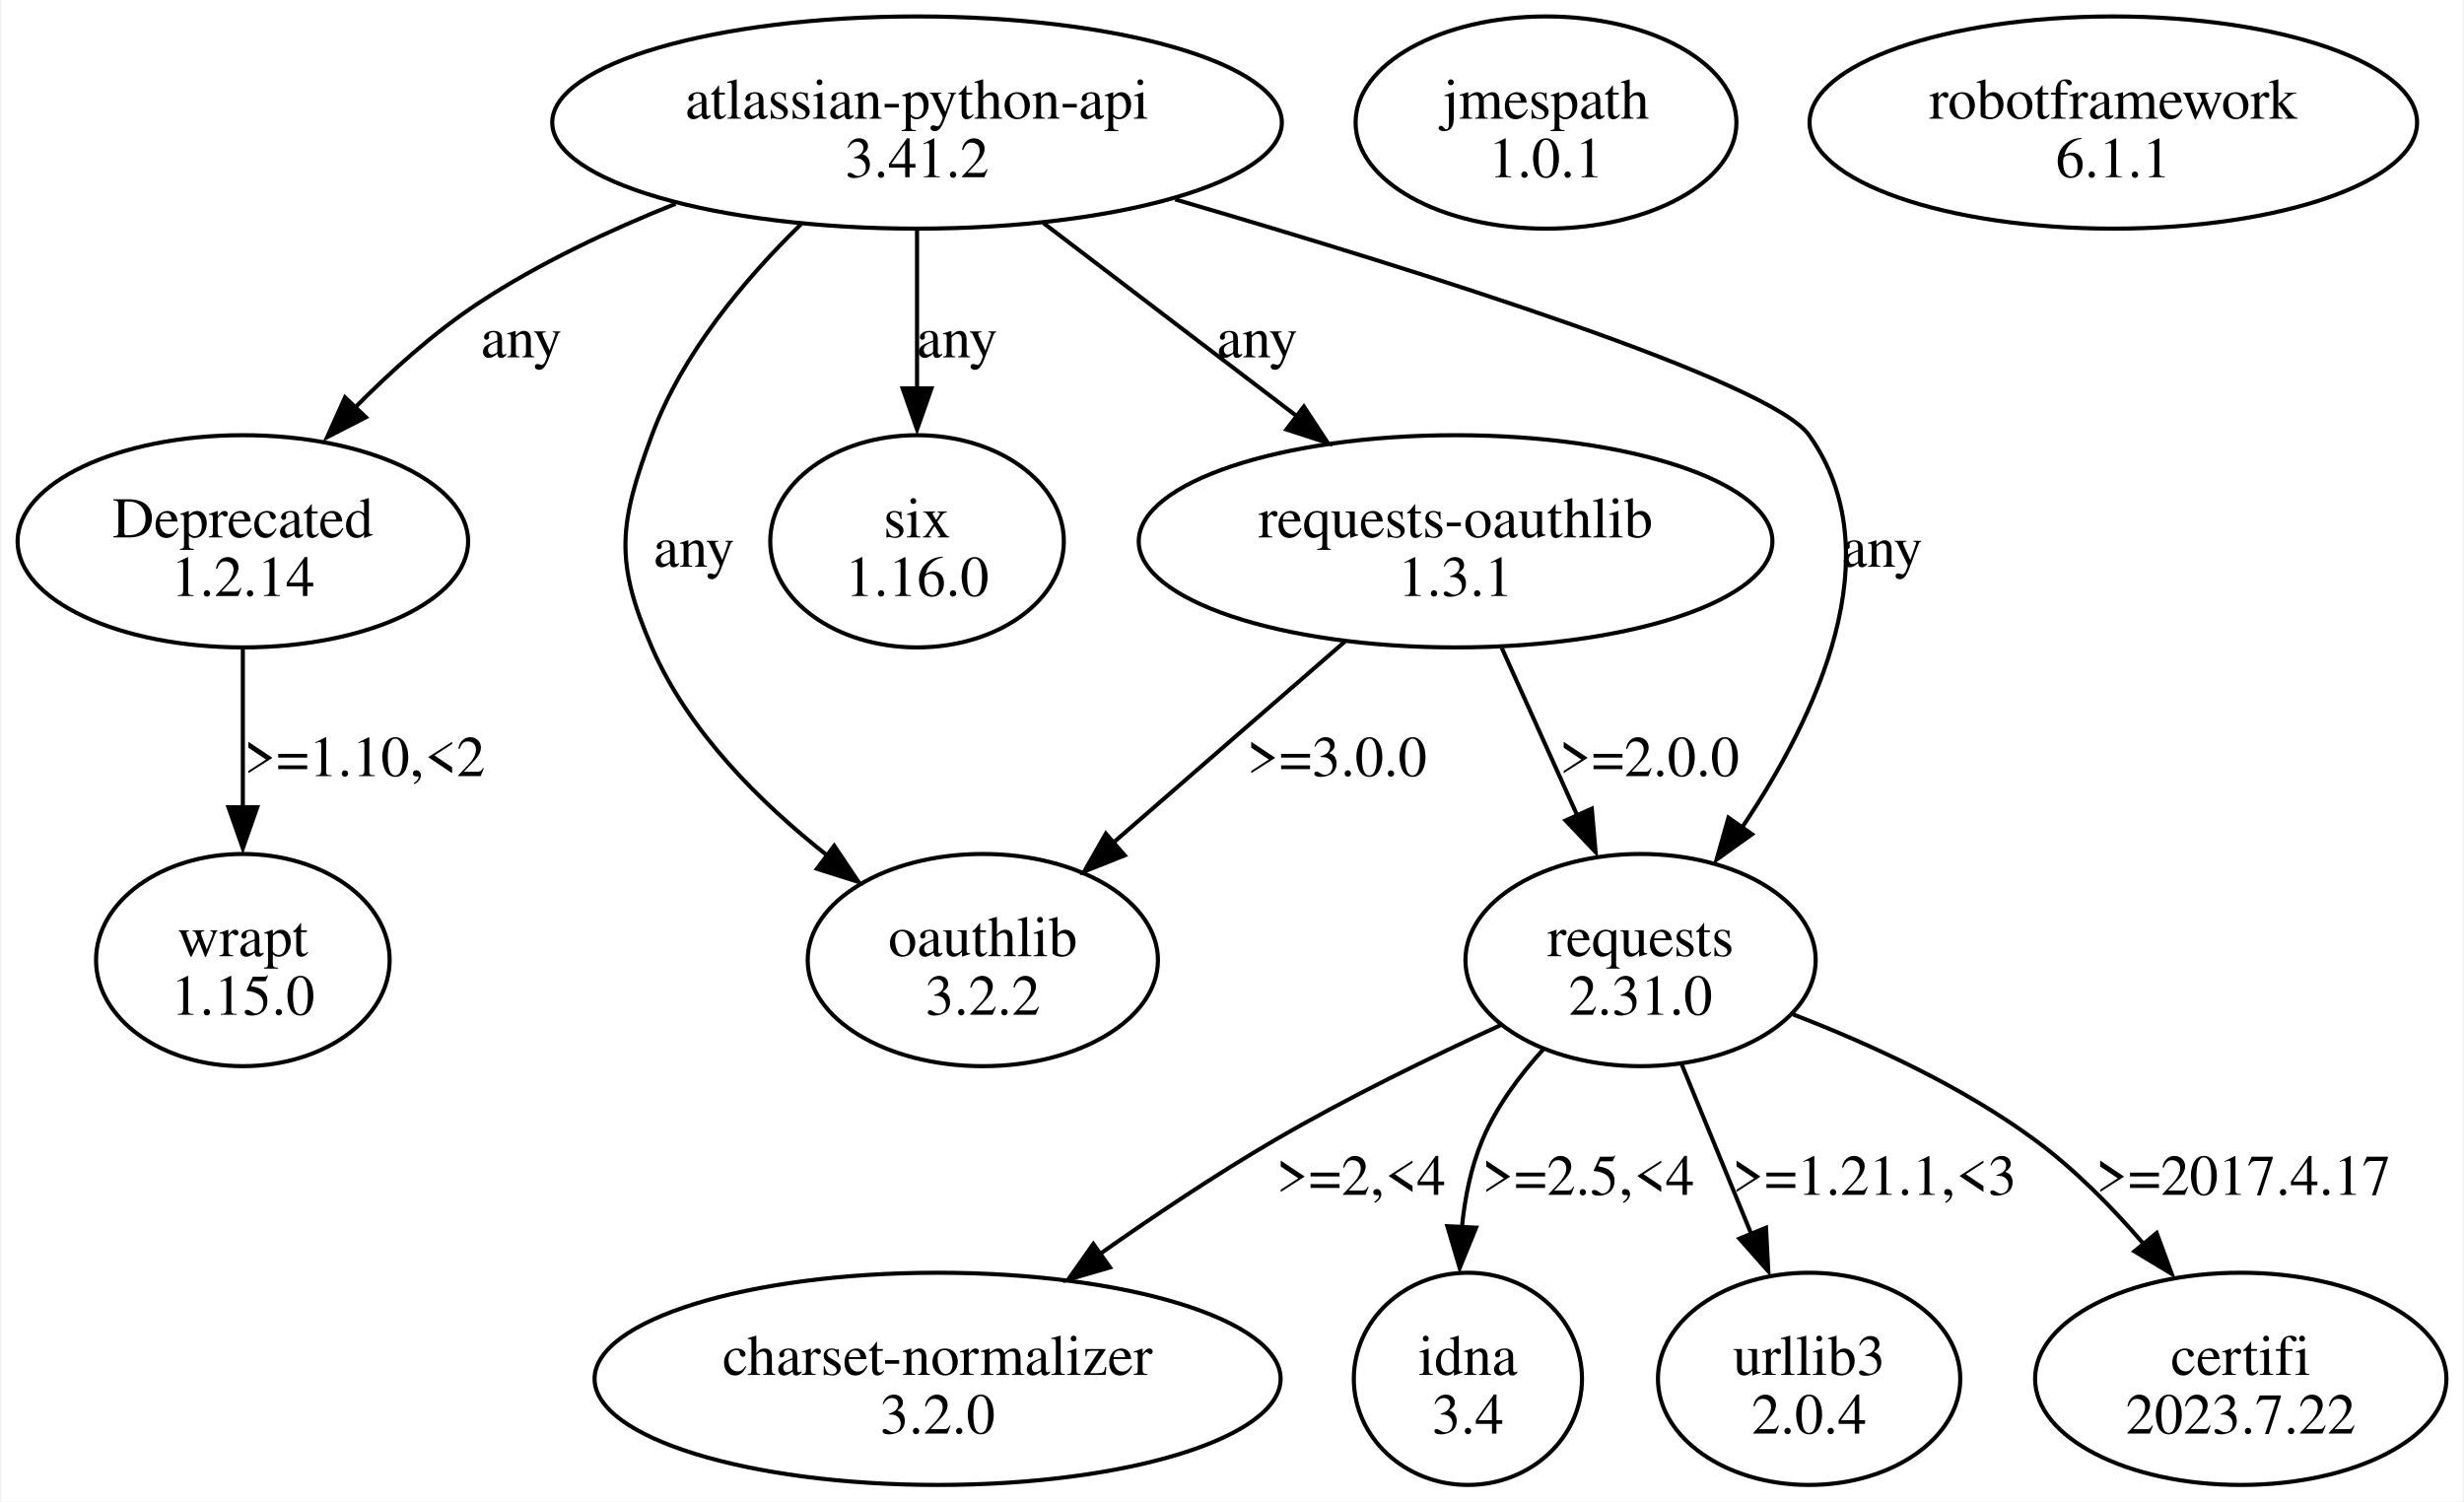
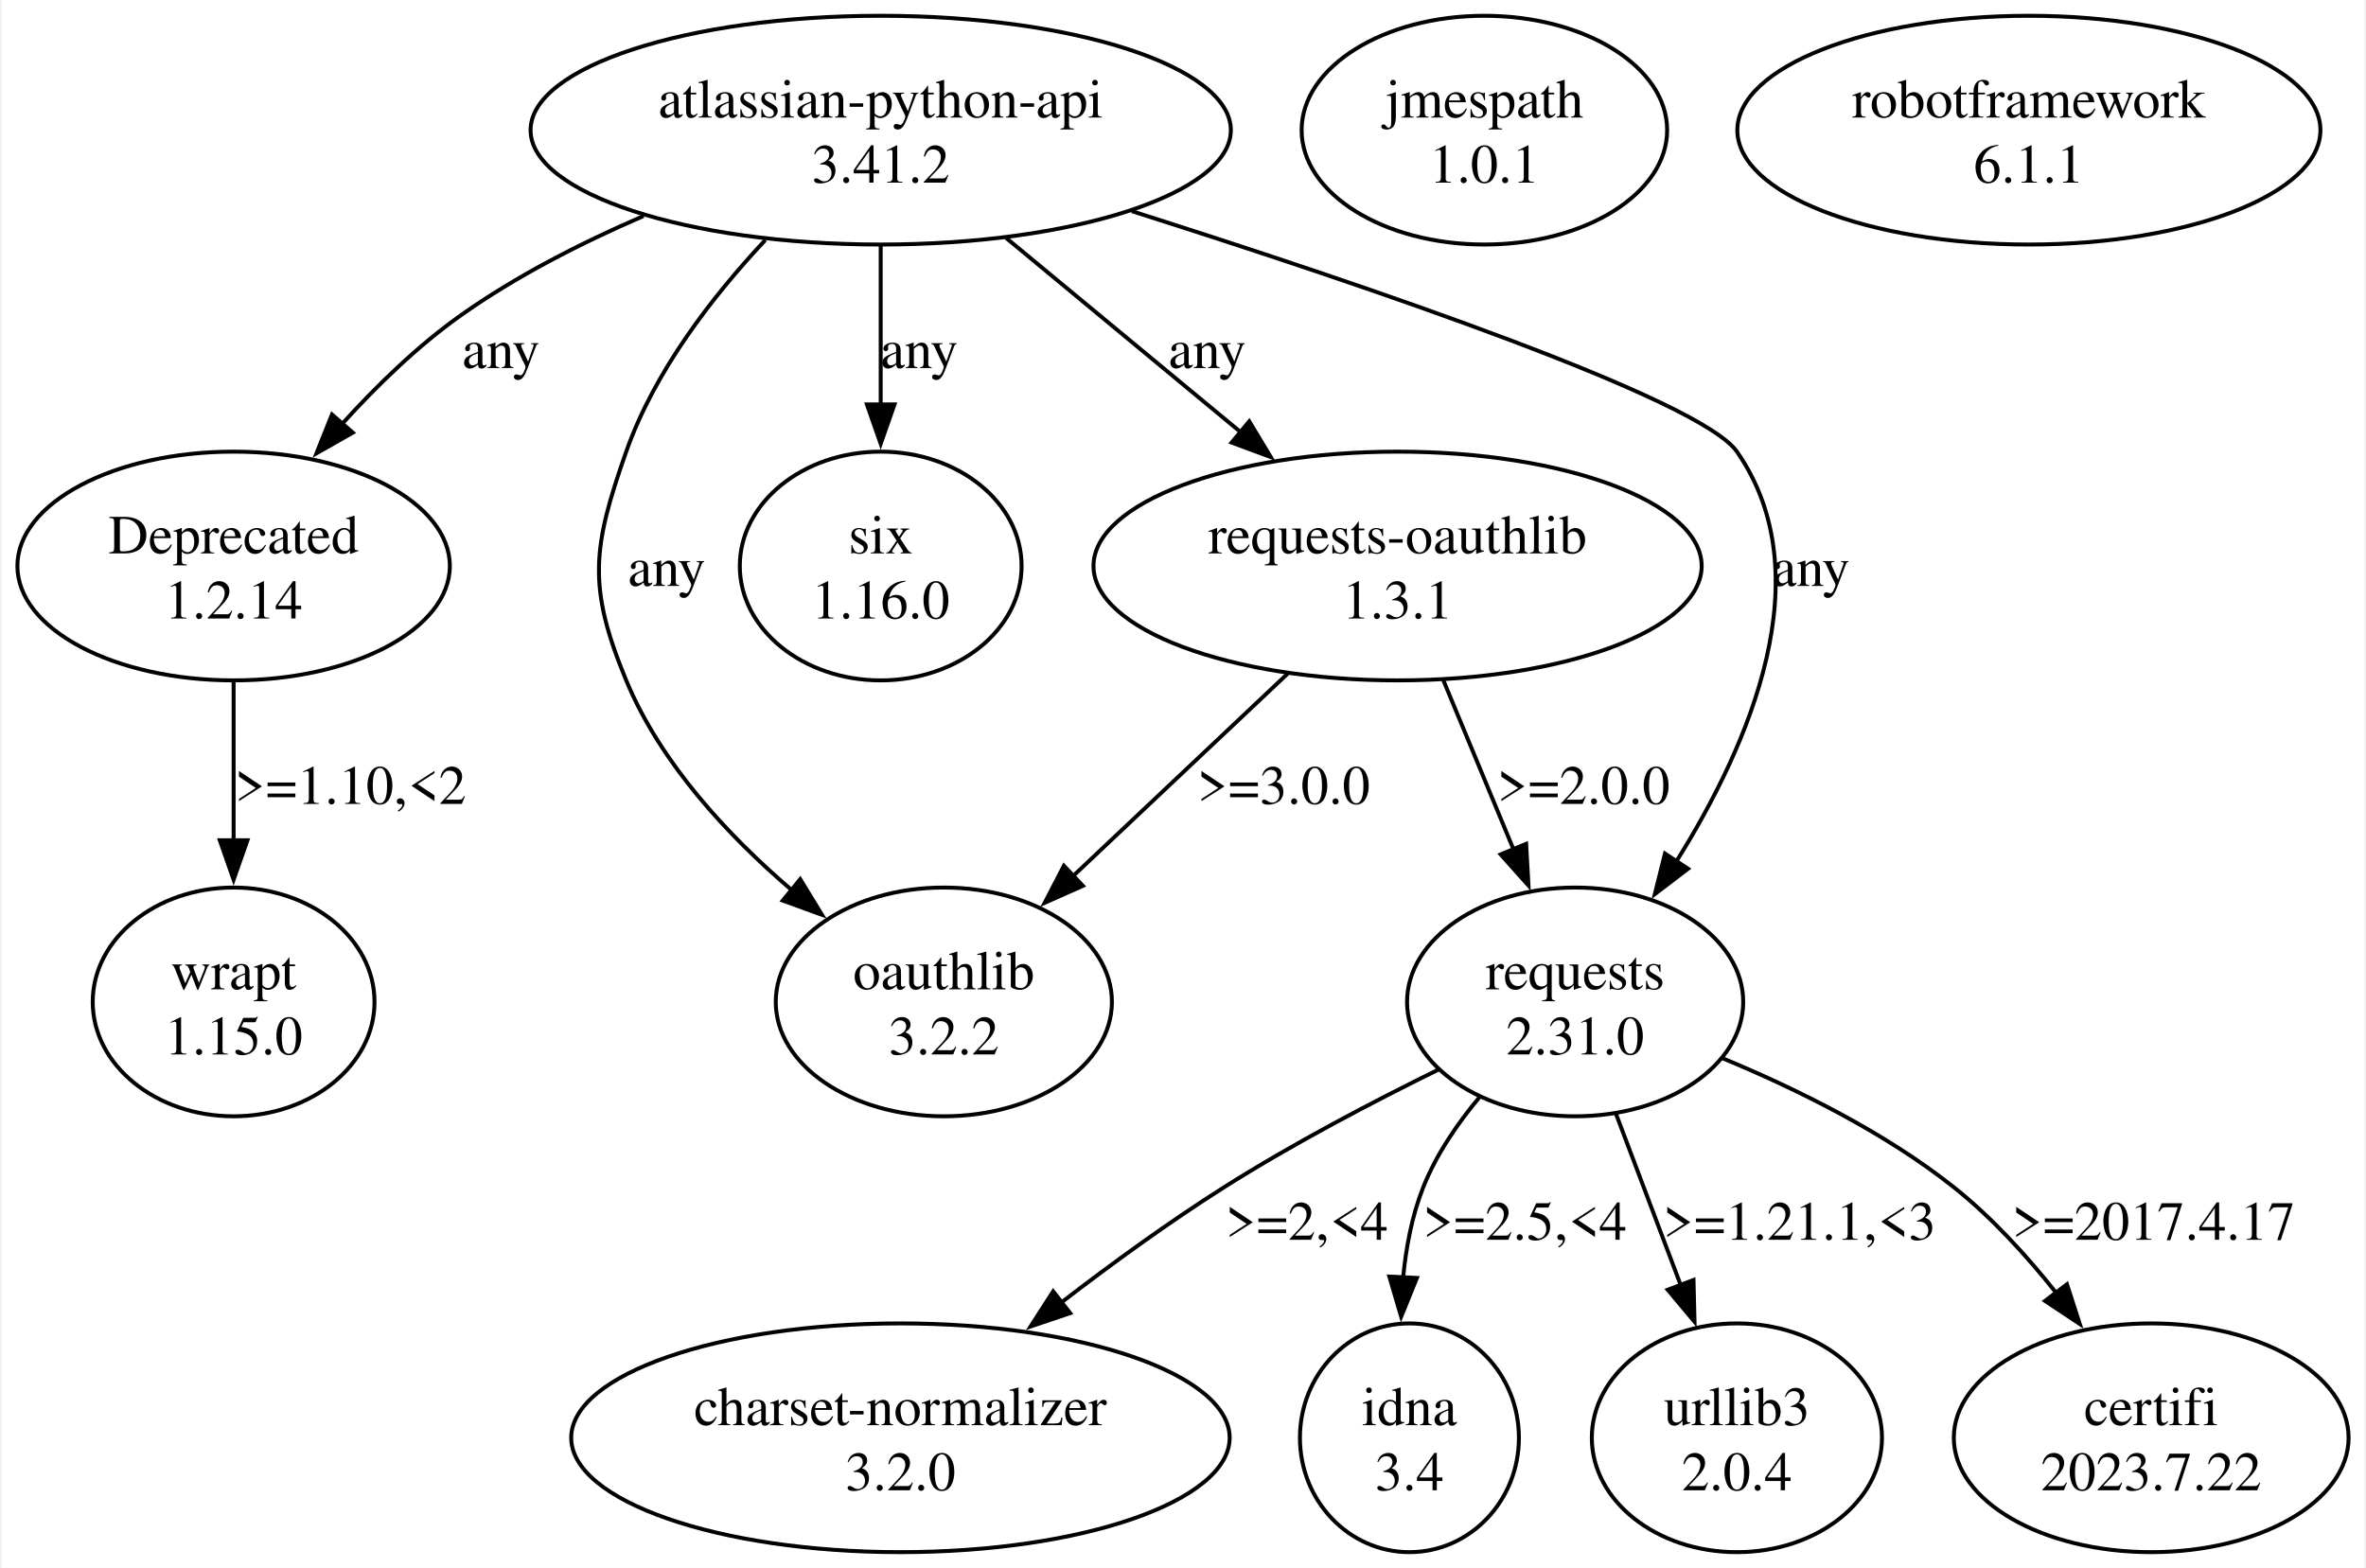
- <svg xmlns="http://www.w3.org/2000/svg" width="599pt" height="365pt" viewBox="0.00 0.00 598.83 365.23">
-   <g id="graph0" class="graph" transform="scale(1 1) rotate(0) translate(4 361.23)">
-     <polygon fill="white" stroke="none" points="-4,4 -4,-361.23 594.83,-361.23 594.83,4 -4,4" />
+ <svg xmlns="http://www.w3.org/2000/svg" width="599pt" height="397pt" viewBox="0.00 0.00 598.83 397.43">
+   <g id="graph0" class="graph" transform="scale(1 1) rotate(0) translate(4 393.43)">
+     <polygon fill="white" stroke="none" points="-4,4 -4,-393.43 594.83,-393.43 594.83,4 -4,4" />
    <g id="node1" class="node">
-       <ellipse fill="none" stroke="black" cx="218.8" cy="-331.42" rx="88.74" ry="25.81" />
-       <text text-anchor="middle" x="218.8" y="-332.37" font-family="Times,serif" font-size="14.00">atlassian-python-api</text>
-       <text text-anchor="middle" x="218.8" y="-318.12" font-family="Times,serif" font-size="14.00">3.41.2</text>
+       <ellipse fill="none" stroke="black" cx="218.8" cy="-360.44" rx="88.74" ry="28.99" />
+       <text text-anchor="middle" x="218.8" y="-363.64" font-family="Times,serif" font-size="14.00">atlassian-python-api</text>
+       <text text-anchor="middle" x="218.8" y="-347.14" font-family="Times,serif" font-size="14.00">3.41.2</text>
    </g>
    <g id="node2" class="node">
-       <ellipse fill="none" stroke="black" cx="54.8" cy="-229.55" rx="54.8" ry="25.81" />
-       <text text-anchor="middle" x="54.8" y="-230.5" font-family="Times,serif" font-size="14.00">Deprecated</text>
-       <text text-anchor="middle" x="54.8" y="-216.25" font-family="Times,serif" font-size="14.00">1.2.14</text>
+       <ellipse fill="none" stroke="black" cx="54.8" cy="-249.96" rx="54.8" ry="28.99" />
+       <text text-anchor="middle" x="54.8" y="-253.16" font-family="Times,serif" font-size="14.00">Deprecated</text>
+       <text text-anchor="middle" x="54.8" y="-236.66" font-family="Times,serif" font-size="14.00">1.2.14</text>
    </g>
    <g id="edge1" class="edge">
-       <path fill="none" stroke="black" d="M160.05,-311.65C143.92,-305.22 126.87,-297.19 112.3,-287.61 101.4,-280.43 90.84,-270.96 81.81,-261.8" />
-       <polygon fill="black" stroke="black" points="84.73,-259.73 75.31,-254.89 79.65,-264.56 84.73,-259.73" />
-       <text text-anchor="middle" x="122.55" y="-274.31" font-family="Times,serif" font-size="14.00">any</text>
+       <path fill="none" stroke="black" d="M158.69,-338.68C142.88,-331.86 126.34,-323.42 112.3,-313.45 101.42,-305.73 91.05,-295.65 82.18,-285.86" />
+       <polygon fill="black" stroke="black" points="85.01,-283.77 75.8,-278.53 79.73,-288.37 85.01,-283.77" />
+       <text text-anchor="middle" x="122.55" y="-300.15" font-family="Times,serif" font-size="14.00">any</text>
    </g>
    <g id="node3" class="node">
-       <ellipse fill="none" stroke="black" cx="394.8" cy="-127.68" rx="42.6" ry="25.81" />
-       <text text-anchor="middle" x="394.8" y="-128.63" font-family="Times,serif" font-size="14.00">requests</text>
-       <text text-anchor="middle" x="394.8" y="-114.38" font-family="Times,serif" font-size="14.00">2.31.0</text>
+       <ellipse fill="none" stroke="black" cx="394.8" cy="-139.47" rx="42.6" ry="28.99" />
+       <text text-anchor="middle" x="394.8" y="-142.67" font-family="Times,serif" font-size="14.00">requests</text>
+       <text text-anchor="middle" x="394.8" y="-126.17" font-family="Times,serif" font-size="14.00">2.31.0</text>
    </g>
    <g id="edge2" class="edge">
-       <path fill="none" stroke="black" d="M281.58,-312.72C342.28,-294.99 426.45,-268.49 435.8,-255.36 456.28,-226.6 437.73,-187.06 419.43,-159.85" />
-       <polygon fill="black" stroke="black" points="421.91,-158.29 413.29,-152.12 416.18,-162.32 421.91,-158.29" />
-       <text text-anchor="middle" x="453.55" y="-223.37" font-family="Times,serif" font-size="14.00">any</text>
+       <path fill="none" stroke="black" d="M282.46,-339.9C343.12,-320.64 426.56,-292.22 435.8,-278.95 457.54,-247.7 439.07,-204.8 420.44,-175.07" />
+       <polygon fill="black" stroke="black" points="423.42,-173.23 415,-166.8 417.57,-177.08 423.42,-173.23" />
+       <text text-anchor="middle" x="454.55" y="-244.91" font-family="Times,serif" font-size="14.00">any</text>
    </g>
    <g id="node4" class="node">
-       <ellipse fill="none" stroke="black" cx="218.8" cy="-229.55" rx="35.71" ry="25.81" />
-       <text text-anchor="middle" x="218.8" y="-230.5" font-family="Times,serif" font-size="14.00">six</text>
-       <text text-anchor="middle" x="218.8" y="-216.25" font-family="Times,serif" font-size="14.00">1.16.0</text>
+       <ellipse fill="none" stroke="black" cx="218.8" cy="-249.96" rx="35.71" ry="28.99" />
+       <text text-anchor="middle" x="218.8" y="-253.16" font-family="Times,serif" font-size="14.00">six</text>
+       <text text-anchor="middle" x="218.8" y="-236.66" font-family="Times,serif" font-size="14.00">1.16.0</text>
    </g>
    <g id="edge3" class="edge">
-       <path fill="none" stroke="black" d="M218.8,-305.21C218.8,-293.51 218.8,-279.37 218.8,-266.56" />
-       <polygon fill="black" stroke="black" points="222.3,-266.74 218.8,-256.74 215.3,-266.74 222.3,-266.74" />
-       <text text-anchor="middle" x="228.55" y="-274.31" font-family="Times,serif" font-size="14.00">any</text>
+       <path fill="none" stroke="black" d="M218.8,-331.22C218.8,-318.89 218.8,-304.2 218.8,-290.78" />
+       <polygon fill="black" stroke="black" points="222.3,-290.93 218.8,-280.93 215.3,-290.93 222.3,-290.93" />
+       <text text-anchor="middle" x="228.55" y="-300.15" font-family="Times,serif" font-size="14.00">any</text>
    </g>
    <g id="node5" class="node">
-       <ellipse fill="none" stroke="black" cx="234.8" cy="-127.68" rx="42.6" ry="25.81" />
-       <text text-anchor="middle" x="234.8" y="-128.63" font-family="Times,serif" font-size="14.00">oauthlib</text>
-       <text text-anchor="middle" x="234.8" y="-114.38" font-family="Times,serif" font-size="14.00">3.2.2</text>
+       <ellipse fill="none" stroke="black" cx="234.8" cy="-139.47" rx="42.6" ry="28.99" />
+       <text text-anchor="middle" x="234.8" y="-142.67" font-family="Times,serif" font-size="14.00">oauthlib</text>
+       <text text-anchor="middle" x="234.8" y="-126.17" font-family="Times,serif" font-size="14.00">3.2.2</text>
    </g>
    <g id="edge4" class="edge">
-       <path fill="none" stroke="black" d="M190.61,-306.73C176.82,-293.27 161.65,-275.17 154.3,-255.36 146.33,-233.84 145.15,-224.78 154.3,-203.74 163.19,-183.29 180.7,-165.9 197.12,-153.01" />
-       <polygon fill="black" stroke="black" points="198.65,-155.49 204.56,-146.69 194.45,-149.89 198.65,-155.49" />
-       <text text-anchor="middle" x="164.55" y="-223.37" font-family="Times,serif" font-size="14.00">any</text>
+       <path fill="none" stroke="black" d="M189.56,-332.59C176.04,-318.18 161.42,-299.22 154.3,-278.95 145.76,-254.63 144.44,-244.77 154.3,-220.97 162.98,-200.01 180.05,-181.67 196.25,-167.81" />
+       <polygon fill="black" stroke="black" points="198.4,-170.58 203.93,-161.54 193.97,-165.16 198.4,-170.58" />
+       <text text-anchor="middle" x="164.55" y="-244.91" font-family="Times,serif" font-size="14.00">any</text>
    </g>
    <g id="node6" class="node">
-       <ellipse fill="none" stroke="black" cx="349.8" cy="-229.55" rx="77.07" ry="25.81" />
-       <text text-anchor="middle" x="349.8" y="-230.5" font-family="Times,serif" font-size="14.00">requests-oauthlib</text>
-       <text text-anchor="middle" x="349.8" y="-216.25" font-family="Times,serif" font-size="14.00">1.3.1</text>
+       <ellipse fill="none" stroke="black" cx="349.8" cy="-249.96" rx="77.07" ry="28.99" />
+       <text text-anchor="middle" x="349.8" y="-253.16" font-family="Times,serif" font-size="14.00">requests-oauthlib</text>
+       <text text-anchor="middle" x="349.8" y="-236.66" font-family="Times,serif" font-size="14.00">1.3.1</text>
    </g>
    <g id="edge5" class="edge">
-       <path fill="none" stroke="black" d="M249.51,-307C267.88,-293 291.38,-275.09 311.01,-260.12" />
-       <polygon fill="black" stroke="black" points="312.9,-262.32 318.73,-253.47 308.66,-256.75 312.9,-262.32" />
-       <text text-anchor="middle" x="301.55" y="-274.31" font-family="Times,serif" font-size="14.00">any</text>
+       <path fill="none" stroke="black" d="M250.51,-333.18C268.42,-318.35 290.98,-299.67 310.06,-283.87" />
+       <polygon fill="black" stroke="black" points="312.2,-286.64 317.67,-277.57 307.73,-281.25 312.2,-286.64" />
+       <text text-anchor="middle" x="301.55" y="-300.15" font-family="Times,serif" font-size="14.00">any</text>
    </g>
    <g id="node11" class="node">
-       <ellipse fill="none" stroke="black" cx="54.8" cy="-127.68" rx="35.71" ry="25.81" />
-       <text text-anchor="middle" x="54.8" y="-128.63" font-family="Times,serif" font-size="14.00">wrapt</text>
-       <text text-anchor="middle" x="54.8" y="-114.38" font-family="Times,serif" font-size="14.00">1.15.0</text>
+       <ellipse fill="none" stroke="black" cx="54.8" cy="-139.47" rx="35.71" ry="28.99" />
+       <text text-anchor="middle" x="54.8" y="-142.67" font-family="Times,serif" font-size="14.00">wrapt</text>
+       <text text-anchor="middle" x="54.8" y="-126.17" font-family="Times,serif" font-size="14.00">1.15.0</text>
    </g>
    <g id="edge12" class="edge">
-       <path fill="none" stroke="black" d="M54.8,-203.35C54.8,-191.64 54.8,-177.5 54.8,-164.69" />
-       <polygon fill="black" stroke="black" points="58.3,-164.87 54.8,-154.87 51.3,-164.87 58.3,-164.87" />
-       <text text-anchor="middle" x="84.43" y="-172.44" font-family="Times,serif" font-size="14.00">&gt;=1.10,&lt;2</text>
+       <path fill="none" stroke="black" d="M54.8,-220.74C54.8,-208.4 54.8,-193.72 54.8,-180.3" />
+       <polygon fill="black" stroke="black" points="58.3,-180.44 54.8,-170.44 51.3,-180.44 58.3,-180.44" />
+       <text text-anchor="middle" x="84.43" y="-189.67" font-family="Times,serif" font-size="14.00">&gt;=1.10,&lt;2</text>
    </g>
    <g id="node7" class="node">
-       <ellipse fill="none" stroke="black" cx="223.8" cy="-25.81" rx="83.44" ry="25.81" />
-       <text text-anchor="middle" x="223.8" y="-26.76" font-family="Times,serif" font-size="14.00">charset-normalizer</text>
-       <text text-anchor="middle" x="223.8" y="-12.51" font-family="Times,serif" font-size="14.00">3.2.0</text>
+       <ellipse fill="none" stroke="black" cx="223.8" cy="-28.99" rx="83.44" ry="28.99" />
+       <text text-anchor="middle" x="223.8" y="-32.19" font-family="Times,serif" font-size="14.00">charset-normalizer</text>
+       <text text-anchor="middle" x="223.8" y="-15.69" font-family="Times,serif" font-size="14.00">3.2.0</text>
    </g>
    <g id="edge8" class="edge">
-       <path fill="none" stroke="black" d="M360.76,-111.85C343.89,-104.12 323.42,-94.15 305.8,-83.87 291.56,-75.56 276.59,-65.55 263.39,-56.26" />
-       <polygon fill="black" stroke="black" points="265.74,-52.92 255.57,-49.96 261.68,-58.62 265.74,-52.92" />
-       <text text-anchor="middle" x="326.8" y="-70.57" font-family="Times,serif" font-size="14.00">&gt;=2,&lt;4</text>
+       <path fill="none" stroke="black" d="M360.22,-122.35C343.41,-114.08 323.14,-103.46 305.8,-92.48 291.92,-83.7 277.46,-73.19 264.62,-63.32" />
+       <polygon fill="black" stroke="black" points="266.82,-60.59 256.78,-57.2 262.51,-66.11 266.82,-60.59" />
+       <text text-anchor="middle" x="326.8" y="-79.18" font-family="Times,serif" font-size="14.00">&gt;=2,&lt;4</text>
    </g>
    <g id="node8" class="node">
-       <ellipse fill="none" stroke="black" cx="352.8" cy="-25.81" rx="27.75" ry="25.81" />
-       <text text-anchor="middle" x="352.8" y="-26.76" font-family="Times,serif" font-size="14.00">idna</text>
-       <text text-anchor="middle" x="352.8" y="-12.51" font-family="Times,serif" font-size="14.00">3.4</text>
+       <ellipse fill="none" stroke="black" cx="352.8" cy="-28.99" rx="27.75" ry="28.99" />
+       <text text-anchor="middle" x="352.8" y="-32.19" font-family="Times,serif" font-size="14.00">idna</text>
+       <text text-anchor="middle" x="352.8" y="-15.69" font-family="Times,serif" font-size="14.00">3.4</text>
    </g>
    <g id="edge9" class="edge">
-       <path fill="none" stroke="black" d="M371.21,-106.05C365.31,-99.58 359.7,-91.98 356.3,-83.87 353.52,-77.24 352.04,-69.8 351.33,-62.54" />
-       <polygon fill="black" stroke="black" points="354.79,-62.59 350.8,-52.78 347.8,-62.94 354.79,-62.59" />
-       <text text-anchor="middle" x="382.05" y="-70.57" font-family="Times,serif" font-size="14.00">&gt;=2.5,&lt;4</text>
+       <path fill="none" stroke="black" d="M370.77,-115.58C365.02,-108.73 359.59,-100.81 356.3,-92.48 353.46,-85.29 351.92,-77.26 351.19,-69.42" />
+       <polygon fill="black" stroke="black" points="354.7,-69.51 350.71,-59.69 347.71,-69.85 354.7,-69.51" />
+       <text text-anchor="middle" x="382.05" y="-79.18" font-family="Times,serif" font-size="14.00">&gt;=2.5,&lt;4</text>
    </g>
    <g id="node9" class="node">
-       <ellipse fill="none" stroke="black" cx="435.8" cy="-25.81" rx="36.77" ry="25.81" />
-       <text text-anchor="middle" x="435.8" y="-26.76" font-family="Times,serif" font-size="14.00">urllib3</text>
-       <text text-anchor="middle" x="435.8" y="-12.51" font-family="Times,serif" font-size="14.00">2.0.4</text>
+       <ellipse fill="none" stroke="black" cx="435.8" cy="-28.99" rx="36.77" ry="28.99" />
+       <text text-anchor="middle" x="435.8" y="-32.19" font-family="Times,serif" font-size="14.00">urllib3</text>
+       <text text-anchor="middle" x="435.8" y="-15.69" font-family="Times,serif" font-size="14.00">2.0.4</text>
    </g>
    <g id="edge10" class="edge">
-       <path fill="none" stroke="black" d="M404.83,-102.25C409.93,-89.82 416.21,-74.52 421.78,-60.95" />
-       <polygon fill="black" stroke="black" points="425.31,-62.57 425.87,-51.99 418.84,-59.91 425.31,-62.57" />
-       <text text-anchor="middle" x="451.68" y="-70.57" font-family="Times,serif" font-size="14.00">&gt;=1.21.1,&lt;3</text>
+       <path fill="none" stroke="black" d="M405.15,-111.1C410.14,-97.89 416.2,-81.85 421.62,-67.52" />
+       <polygon fill="black" stroke="black" points="424.8,-68.99 425.06,-58.4 418.26,-66.51 424.8,-68.99" />
+       <text text-anchor="middle" x="451.68" y="-79.18" font-family="Times,serif" font-size="14.00">&gt;=1.21.1,&lt;3</text>
    </g>
    <g id="node10" class="node">
-       <ellipse fill="none" stroke="black" cx="540.8" cy="-25.81" rx="50.03" ry="25.81" />
-       <text text-anchor="middle" x="540.8" y="-26.76" font-family="Times,serif" font-size="14.00">certifi</text>
-       <text text-anchor="middle" x="540.8" y="-12.51" font-family="Times,serif" font-size="14.00">2023.7.22</text>
+       <ellipse fill="none" stroke="black" cx="540.8" cy="-28.99" rx="50.03" ry="28.99" />
+       <text text-anchor="middle" x="540.8" y="-32.19" font-family="Times,serif" font-size="14.00">certifi</text>
+       <text text-anchor="middle" x="540.8" y="-15.69" font-family="Times,serif" font-size="14.00">2023.7.22</text>
    </g>
    <g id="edge11" class="edge">
-       <path fill="none" stroke="black" d="M431.91,-114.45C450.61,-107.25 473.03,-96.97 490.8,-83.87 500.36,-76.82 509.39,-67.66 517.08,-58.74" />
-       <polygon fill="black" stroke="black" points="520.34,-61.29 524.01,-51.35 514.94,-56.83 520.34,-61.29" />
-       <text text-anchor="middle" x="541.43" y="-70.57" font-family="Times,serif" font-size="14.00">&gt;=2017.4.17</text>
+       <path fill="none" stroke="black" d="M432.13,-125.2C450.89,-117.43 473.29,-106.39 490.8,-92.48 500.36,-84.88 509.26,-75.14 516.81,-65.61" />
+       <polygon fill="black" stroke="black" points="519.45,-67.91 522.7,-57.83 513.88,-63.69 519.45,-67.91" />
+       <text text-anchor="middle" x="541.43" y="-79.18" font-family="Times,serif" font-size="14.00">&gt;=2017.4.17</text>
    </g>
    <g id="edge7" class="edge">
-       <path fill="none" stroke="black" d="M361.04,-203.6C366.6,-191.27 373.4,-176.18 379.43,-162.79" />
-       <polygon fill="black" stroke="black" points="382.94,-164.51 383.86,-153.96 376.56,-161.64 382.94,-164.51" />
-       <text text-anchor="middle" x="396.93" y="-172.44" font-family="Times,serif" font-size="14.00">&gt;=2.0.0</text>
+       <path fill="none" stroke="black" d="M361.39,-221.02C366.83,-207.91 373.38,-192.1 379.25,-177.97" />
+       <polygon fill="black" stroke="black" points="382.38,-179.54 382.98,-168.96 375.92,-176.86 382.38,-179.54" />
+       <text text-anchor="middle" x="396.93" y="-189.67" font-family="Times,serif" font-size="14.00">&gt;=2.0.0</text>
    </g>
    <g id="edge6" class="edge">
-       <path fill="none" stroke="black" d="M322.84,-205.13C306.07,-190.57 284.41,-171.76 266.77,-156.44" />
-       <polygon fill="black" stroke="black" points="269.32,-153.15 259.48,-149.24 264.73,-158.44 269.32,-153.15" />
-       <text text-anchor="middle" x="320.93" y="-172.44" font-family="Times,serif" font-size="14.00">&gt;=3.0.0</text>
+       <path fill="none" stroke="black" d="M321.96,-222.7C305.51,-207.18 284.6,-187.45 267.38,-171.21" />
+       <polygon fill="black" stroke="black" points="270.04,-168.9 260.36,-164.59 265.23,-173.99 270.04,-168.9" />
+       <text text-anchor="middle" x="320.93" y="-189.67" font-family="Times,serif" font-size="14.00">&gt;=3.0.0</text>
    </g>
    <g id="node12" class="node">
-       <ellipse fill="none" stroke="black" cx="371.8" cy="-331.42" rx="46.32" ry="25.81" />
-       <text text-anchor="middle" x="371.8" y="-332.37" font-family="Times,serif" font-size="14.00">jmespath</text>
-       <text text-anchor="middle" x="371.8" y="-318.12" font-family="Times,serif" font-size="14.00">1.0.1</text>
+       <ellipse fill="none" stroke="black" cx="371.8" cy="-360.44" rx="46.32" ry="28.99" />
+       <text text-anchor="middle" x="371.8" y="-363.64" font-family="Times,serif" font-size="14.00">jmespath</text>
+       <text text-anchor="middle" x="371.8" y="-347.14" font-family="Times,serif" font-size="14.00">1.0.1</text>
    </g>
    <g id="node13" class="node">
-       <ellipse fill="none" stroke="black" cx="509.8" cy="-331.42" rx="73.89" ry="25.81" />
-       <text text-anchor="middle" x="509.8" y="-332.37" font-family="Times,serif" font-size="14.00">robotframework</text>
-       <text text-anchor="middle" x="509.8" y="-318.12" font-family="Times,serif" font-size="14.00">6.1.1</text>
+       <ellipse fill="none" stroke="black" cx="509.8" cy="-360.44" rx="73.89" ry="28.99" />
+       <text text-anchor="middle" x="509.8" y="-363.64" font-family="Times,serif" font-size="14.00">robotframework</text>
+       <text text-anchor="middle" x="509.8" y="-347.14" font-family="Times,serif" font-size="14.00">6.1.1</text>
    </g>
  </g>
</svg>
